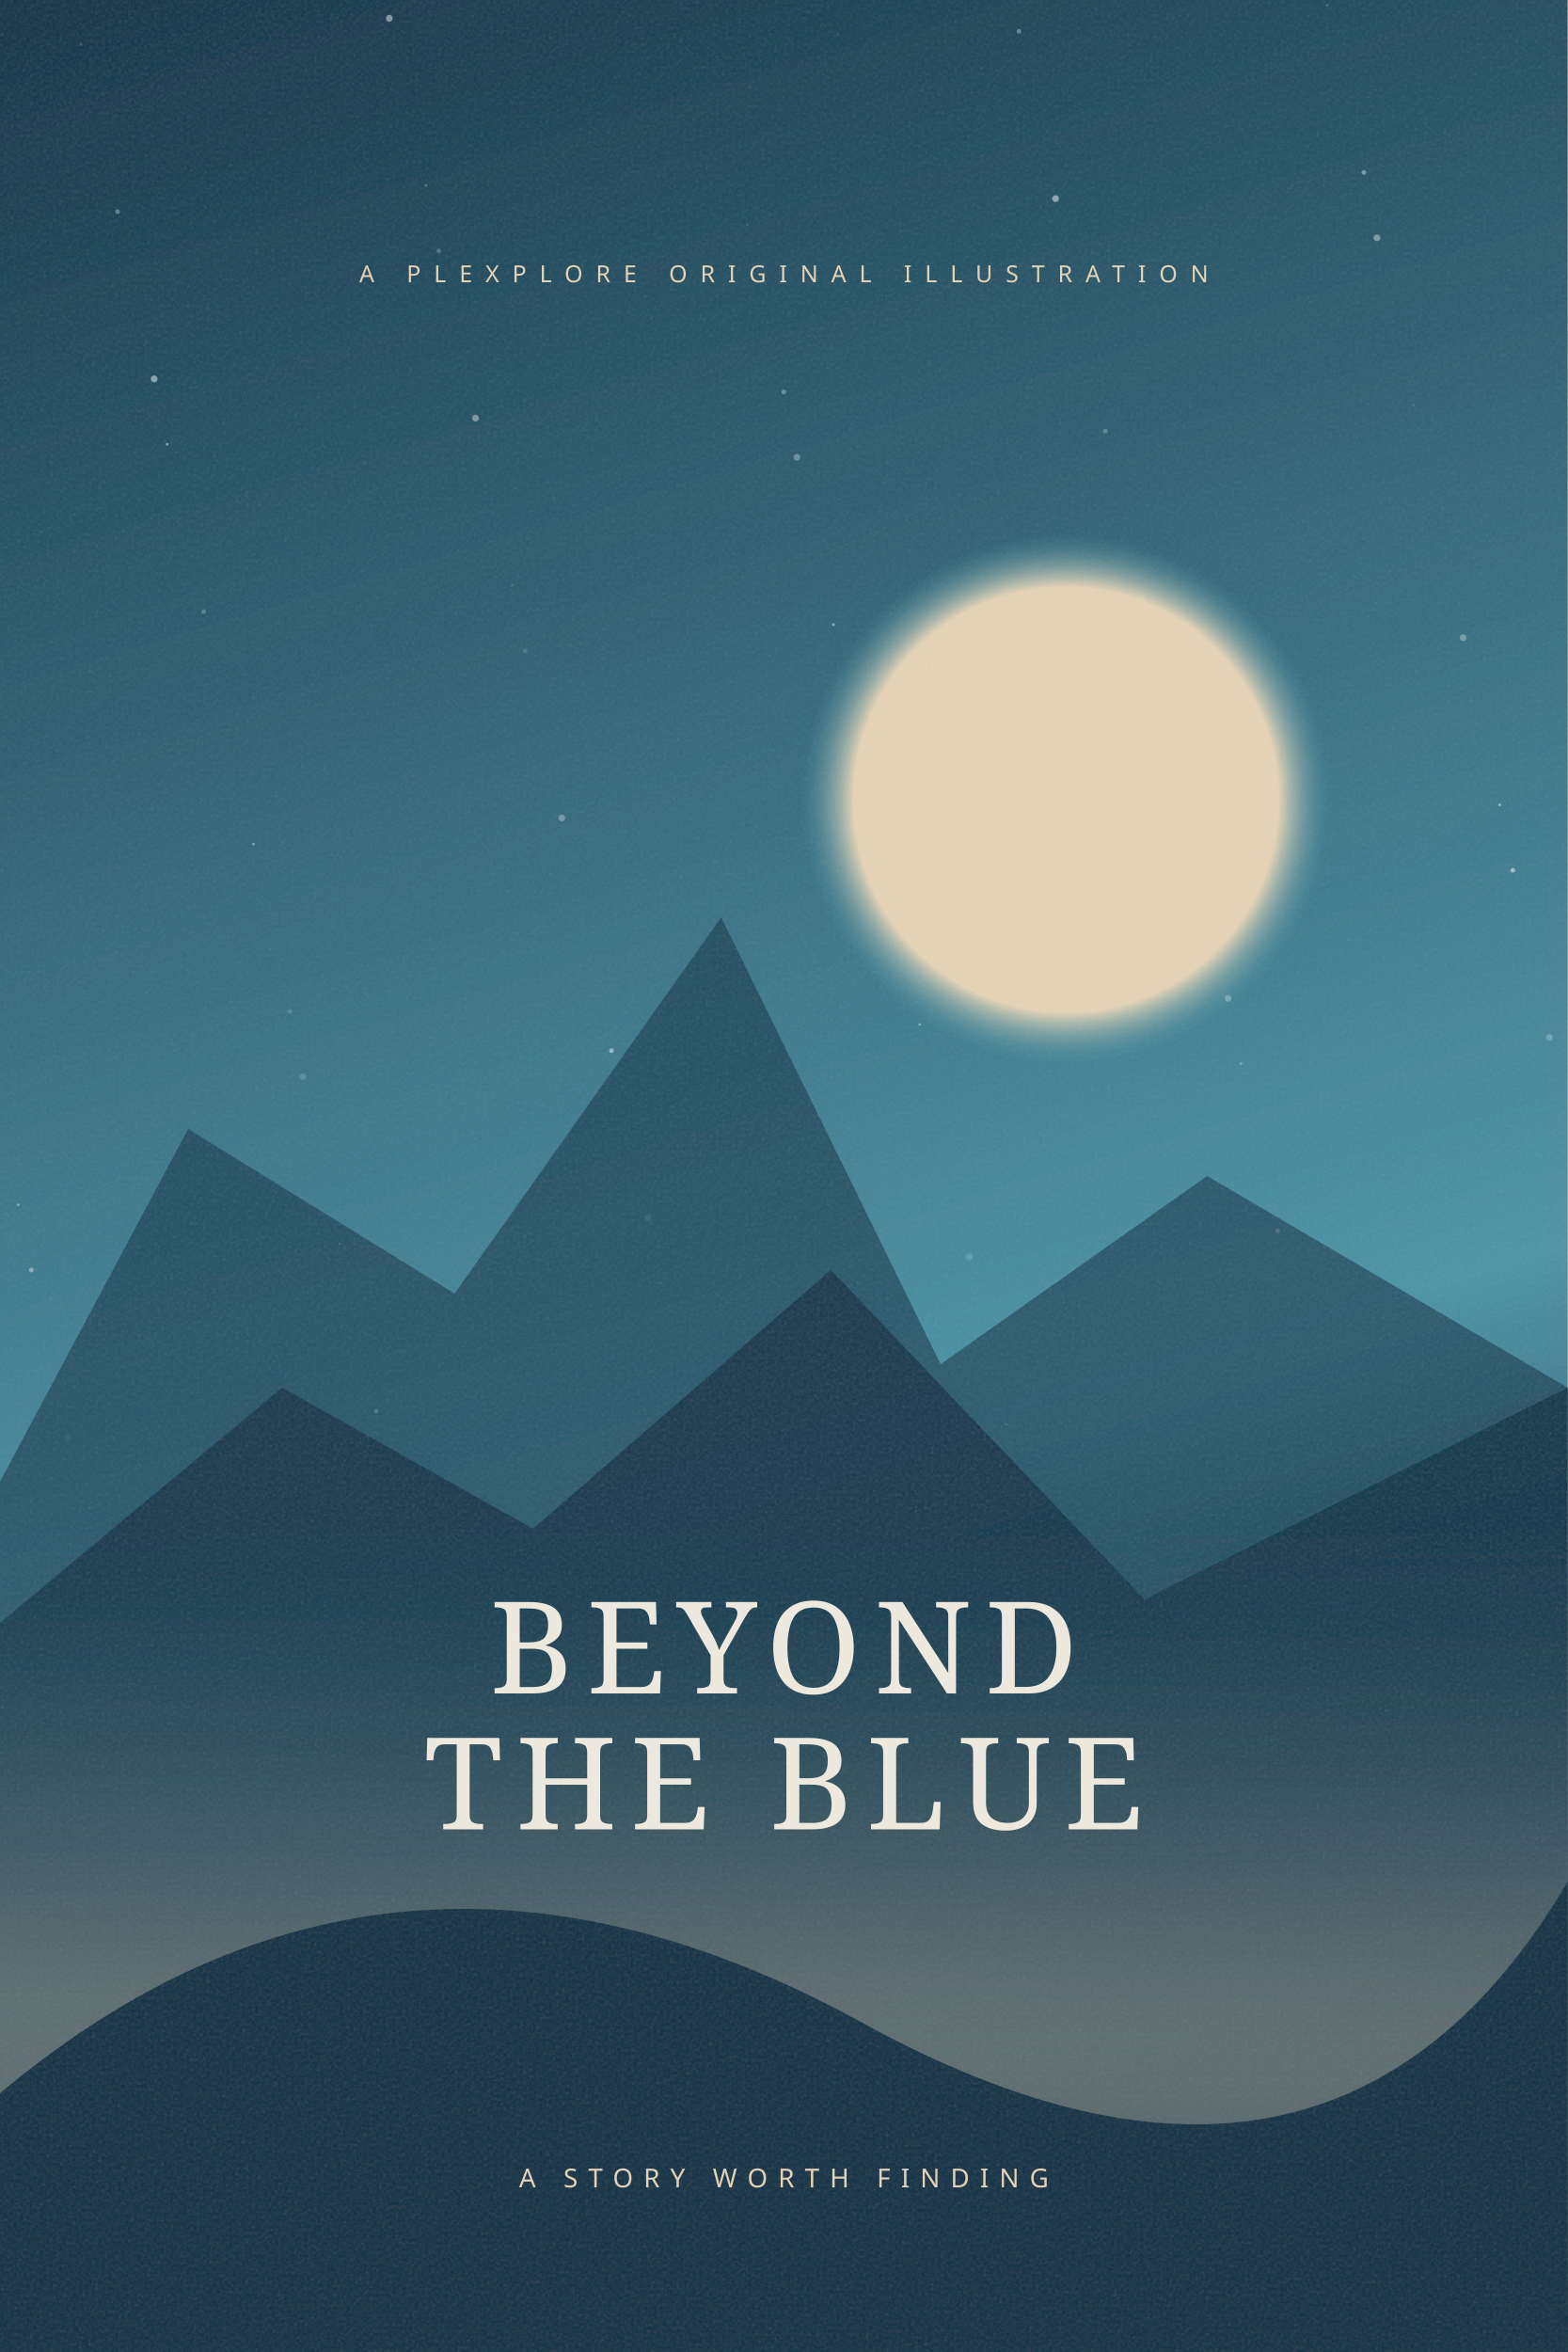
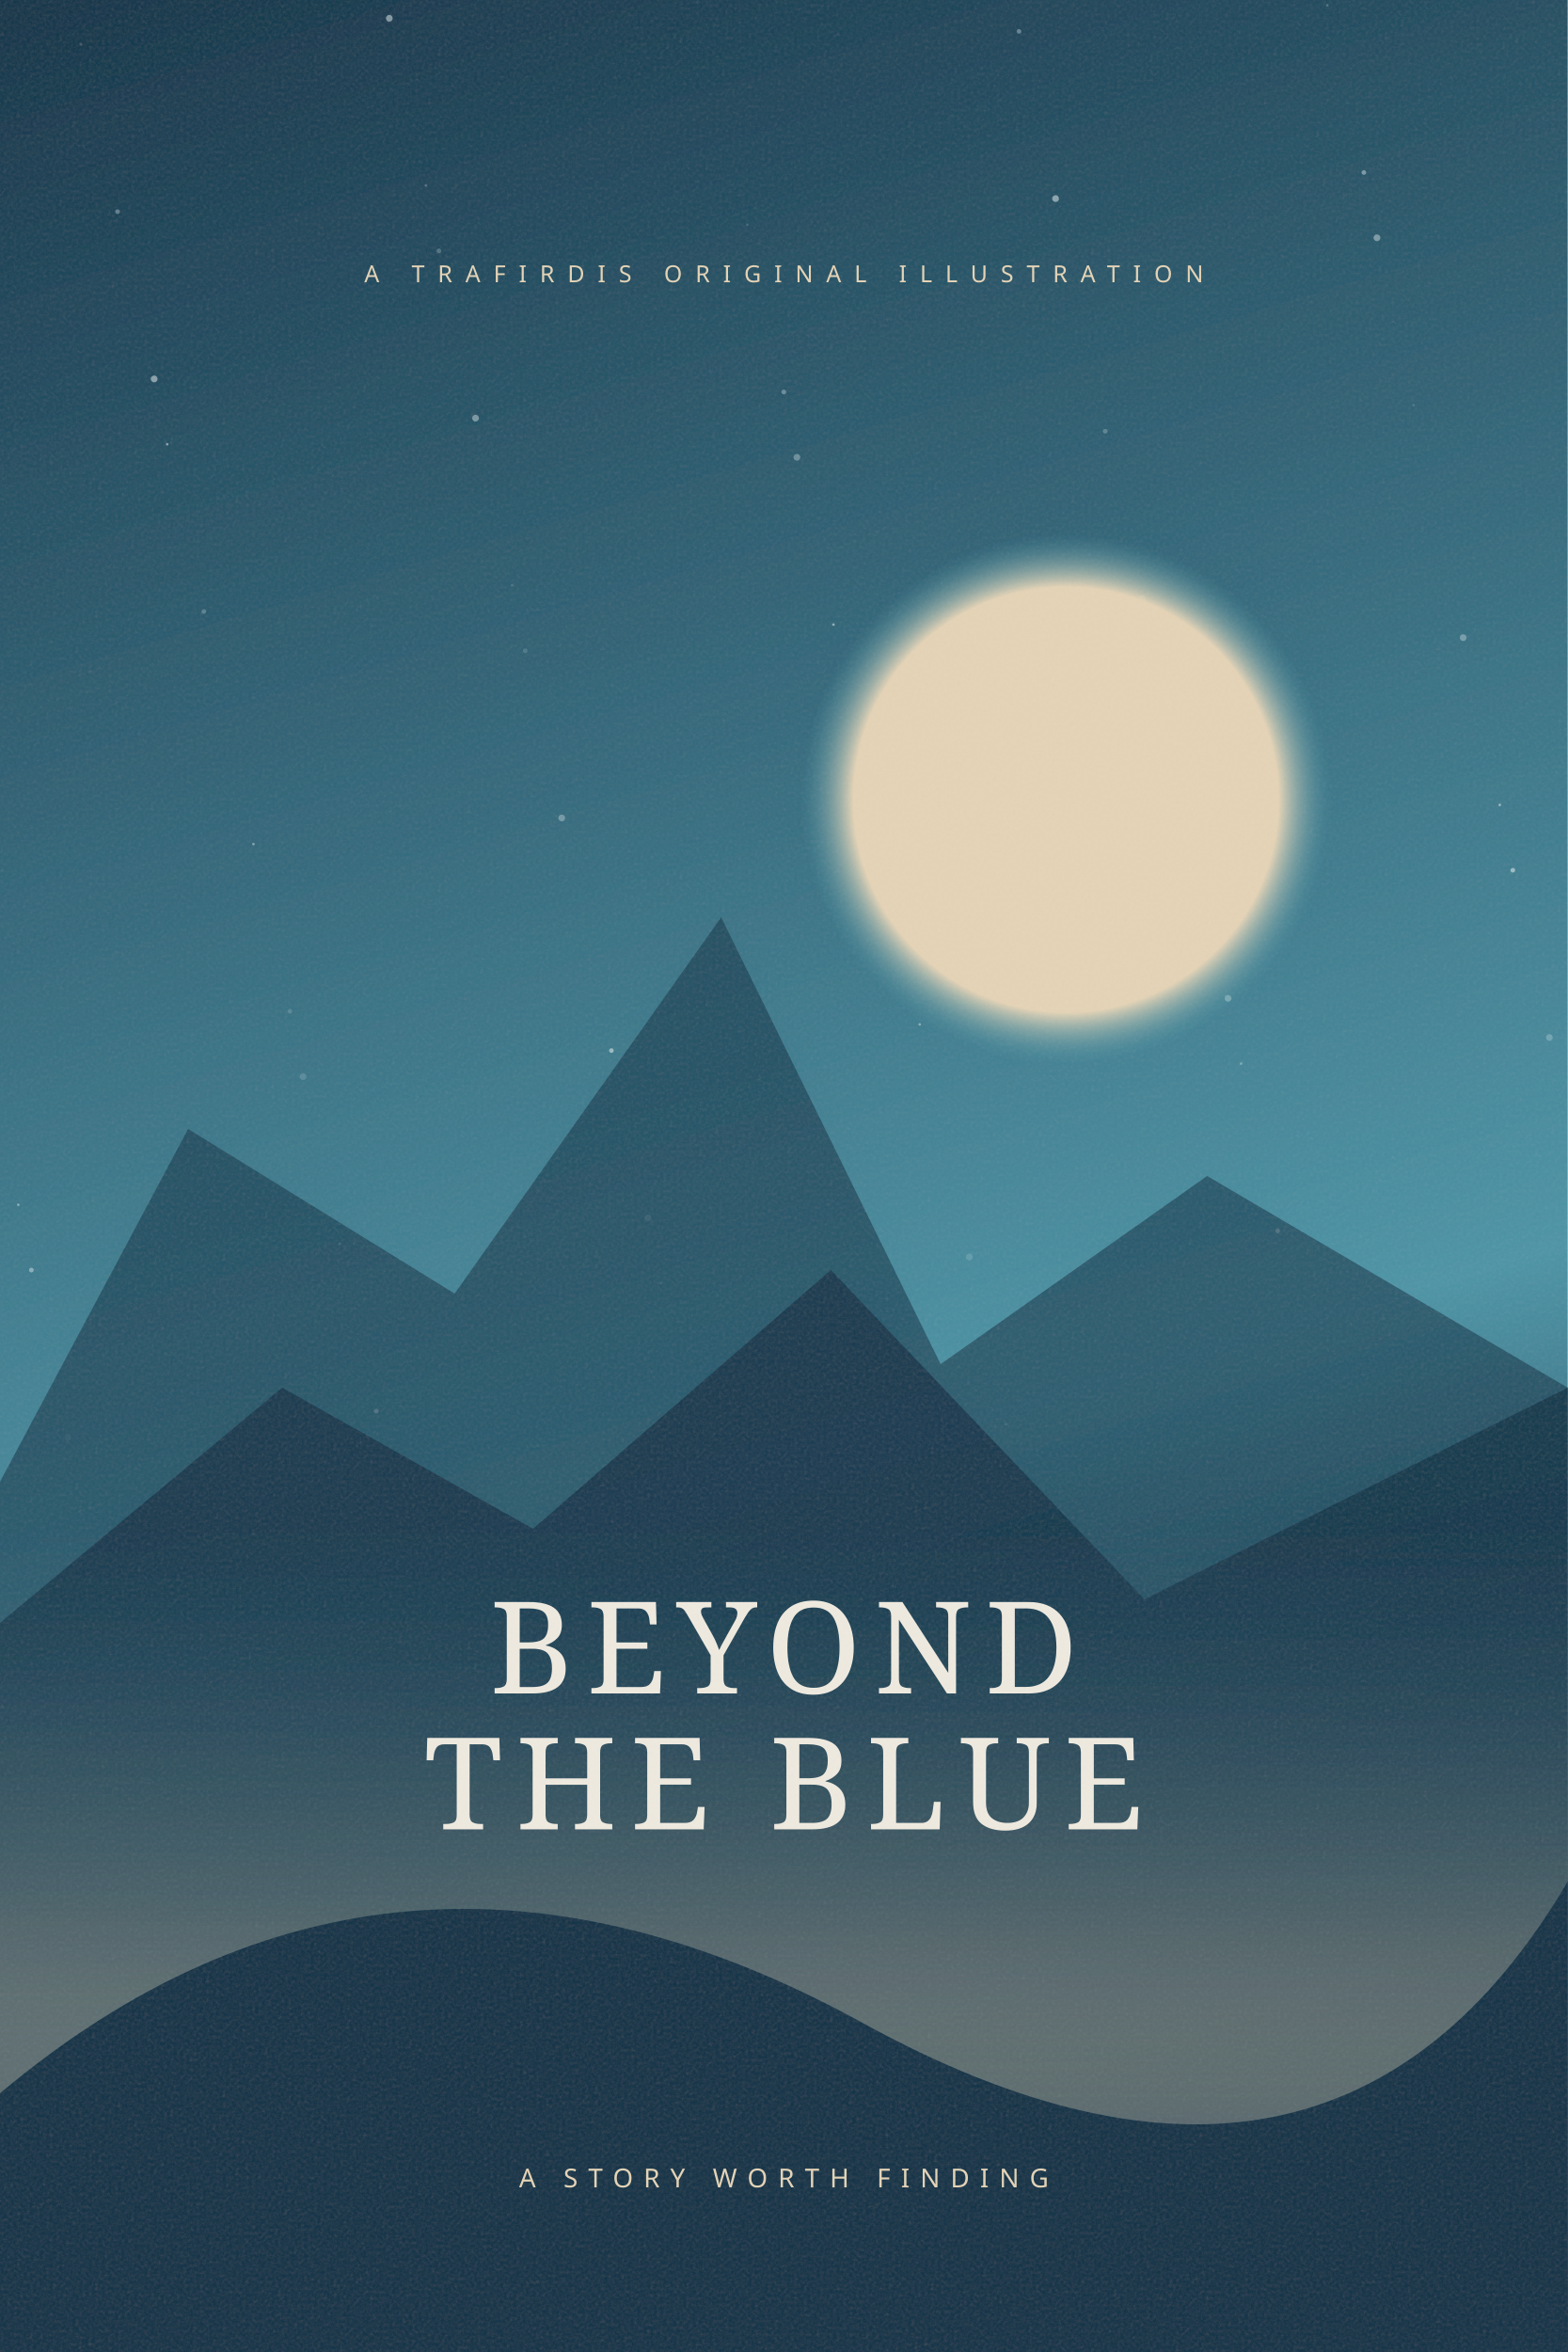
<svg xmlns="http://www.w3.org/2000/svg" width="600" height="900" viewBox="0 0 600 900">
  <defs>
    <linearGradient id="sky" x2=".2" y2="1">
      <stop stop-color="#15364a" />
      <stop offset=".7" stop-color="#4f95a6" />
      <stop offset="1" stop-color="#15364a" />
    </linearGradient>
    <radialGradient id="sun">
      <stop stop-color="#e4d3b6" />
      <stop offset=".8" stop-color="#e4d3b6" />
      <stop offset="1" stop-color="#4f95a6" stop-opacity="0" />
    </radialGradient>
    <linearGradient id="fog" x2="0" y2="1">
      <stop stop-color="#4f95a6" stop-opacity="0" />
      <stop offset=".5" stop-color="#e4d3b6" stop-opacity=".3" />
      <stop offset="1" stop-color="#15364a" />
    </linearGradient>
    <filter id="grain">
      <feTurbulence type="fractalNoise" baseFrequency=".8" numOctaves="3" stitchTiles="stitch" />
      <feColorMatrix type="saturate" values="0" />
      <feComponentTransfer>
        <feFuncA type="linear" slope=".07" />
      </feComponentTransfer>
      <feBlend in="SourceGraphic" mode="soft-light" />
    </filter>
  </defs>
  <g filter="url(#grain)">
    <path fill="url(#sky)" d="M0 0h600v900H0z" />
    <circle cx="31" cy="17" r="0.5" fill="#fff" opacity="0.15" />
    <circle cx="168" cy="96" r="0.9" fill="#fff" opacity="0.23" />
    <circle cx="305" cy="175" r="1.3" fill="#fff" opacity="0.31" />
    <circle cx="442" cy="254" r="0.5" fill="#fff" opacity="0.39" />
    <circle cx="579" cy="333" r="0.9" fill="#fff" opacity="0.47" />
    <circle cx="116" cy="412" r="1.3" fill="#fff" opacity="0.15" />
    <circle cx="253" cy="491" r="0.5" fill="#fff" opacity="0.23" />
    <circle cx="390" cy="12" r="0.9" fill="#fff" opacity="0.31" />
    <circle cx="527" cy="91" r="1.3" fill="#fff" opacity="0.39" />
    <circle cx="64" cy="170" r="0.5" fill="#fff" opacity="0.47" />
    <circle cx="201" cy="249" r="0.9" fill="#fff" opacity="0.15" />
    <circle cx="338" cy="328" r="1.3" fill="#fff" opacity="0.23" />
    <circle cx="475" cy="407" r="0.5" fill="#fff" opacity="0.31" />
    <circle cx="12" cy="486" r="0.9" fill="#fff" opacity="0.39" />
    <circle cx="149" cy="7" r="1.3" fill="#fff" opacity="0.47" />
    <circle cx="286" cy="86" r="0.5" fill="#fff" opacity="0.15" />
    <circle cx="423" cy="165" r="0.9" fill="#fff" opacity="0.23" />
    <circle cx="560" cy="244" r="1.3" fill="#fff" opacity="0.31" />
    <circle cx="97" cy="323" r="0.5" fill="#fff" opacity="0.39" />
    <circle cx="234" cy="402" r="0.9" fill="#fff" opacity="0.47" />
    <circle cx="371" cy="481" r="1.3" fill="#fff" opacity="0.15" />
    <circle cx="508" cy="2" r="0.5" fill="#fff" opacity="0.23" />
    <circle cx="45" cy="81" r="0.9" fill="#fff" opacity="0.31" />
    <circle cx="182" cy="160" r="1.3" fill="#fff" opacity="0.39" />
    <circle cx="319" cy="239" r="0.5" fill="#fff" opacity="0.47" />
    <circle cx="456" cy="318" r="0.9" fill="#fff" opacity="0.15" />
    <circle cx="593" cy="397" r="1.3" fill="#fff" opacity="0.23" />
    <circle cx="130" cy="476" r="0.5" fill="#fff" opacity="0.31" />
    <circle cx="267" cy="555" r="0.9" fill="#fff" opacity="0.39" />
    <circle cx="404" cy="76" r="1.3" fill="#fff" opacity="0.47" />
    <circle cx="541" cy="155" r="0.5" fill="#fff" opacity="0.15" />
    <circle cx="78" cy="234" r="0.9" fill="#fff" opacity="0.23" />
    <circle cx="215" cy="313" r="1.3" fill="#fff" opacity="0.31" />
    <circle cx="352" cy="392" r="0.5" fill="#fff" opacity="0.39" />
    <circle cx="489" cy="471" r="0.9" fill="#fff" opacity="0.47" />
    <circle cx="26" cy="550" r="1.3" fill="#fff" opacity="0.15" />
    <circle cx="163" cy="71" r="0.5" fill="#fff" opacity="0.23" />
    <circle cx="300" cy="150" r="0.9" fill="#fff" opacity="0.31" />
    <circle cx="437" cy="229" r="1.3" fill="#fff" opacity="0.39" />
    <circle cx="574" cy="308" r="0.5" fill="#fff" opacity="0.47" />
    <circle cx="111" cy="387" r="0.9" fill="#fff" opacity="0.15" />
    <circle cx="248" cy="466" r="1.3" fill="#fff" opacity="0.23" />
    <circle cx="385" cy="545" r="0.5" fill="#fff" opacity="0.31" />
    <circle cx="522" cy="66" r="0.9" fill="#fff" opacity="0.39" />
    <circle cx="59" cy="145" r="1.3" fill="#fff" opacity="0.47" />
    <circle cx="196" cy="224" r="0.5" fill="#fff" opacity="0.15" />
    <circle cx="333" cy="303" r="0.9" fill="#fff" opacity="0.23" />
    <circle cx="470" cy="382" r="1.3" fill="#fff" opacity="0.31" />
    <circle cx="7" cy="461" r="0.5" fill="#fff" opacity="0.39" />
    <circle cx="144" cy="540" r="0.9" fill="#fff" opacity="0.47" />
    <circle cx="408" cy="306.0" r="102" fill="url(#sun)" />
    <path d="M0 567.0L72.0 432.0 174.0 495 276.0 351.0 360.0 522.0 462.0 450.0 600 531.0V900H0Z" fill="#15364a" opacity=".57" />
    <path d="M0 621.0L108.0 531.0 204 585.0 318.0 486 438.0 612.0 600 531.0V900H0Z" fill="#15364a" opacity=".8" />
    <path d="M0 585.0h600v315.0H0Z" fill="url(#fog)" />
    <path d="M0 801.0Q150.0 675.0 330.0 774.0T600 720.0V900H0Z" fill="#15364a" />
-     <text x="300.0" y="108.0" text-anchor="middle" fill="#e4d3b6" font-size="9" letter-spacing="5" font-family="sans-serif">A PLEXPLORE ORIGINAL ILLUSTRATION</text>
+     <text x="300.0" y="108.0" text-anchor="middle" fill="#e4d3b6" font-size="9" letter-spacing="5" font-family="sans-serif">A TRAFIRDIS ORIGINAL ILLUSTRATION</text>
    <text x="300.0" y="648.0" text-anchor="middle" fill="#eee9df" font-size="49" letter-spacing="5" font-family="Georgia,serif">BEYOND</text>
    <text x="300.0" y="700.0" text-anchor="middle" fill="#eee9df" font-size="49" letter-spacing="5" font-family="Georgia,serif">THE BLUE</text>
    <text x="300.0" y="837.0" text-anchor="middle" fill="#e4d3b6" font-size="10" letter-spacing="4" font-family="sans-serif">A STORY WORTH FINDING</text>
  </g>
</svg>
